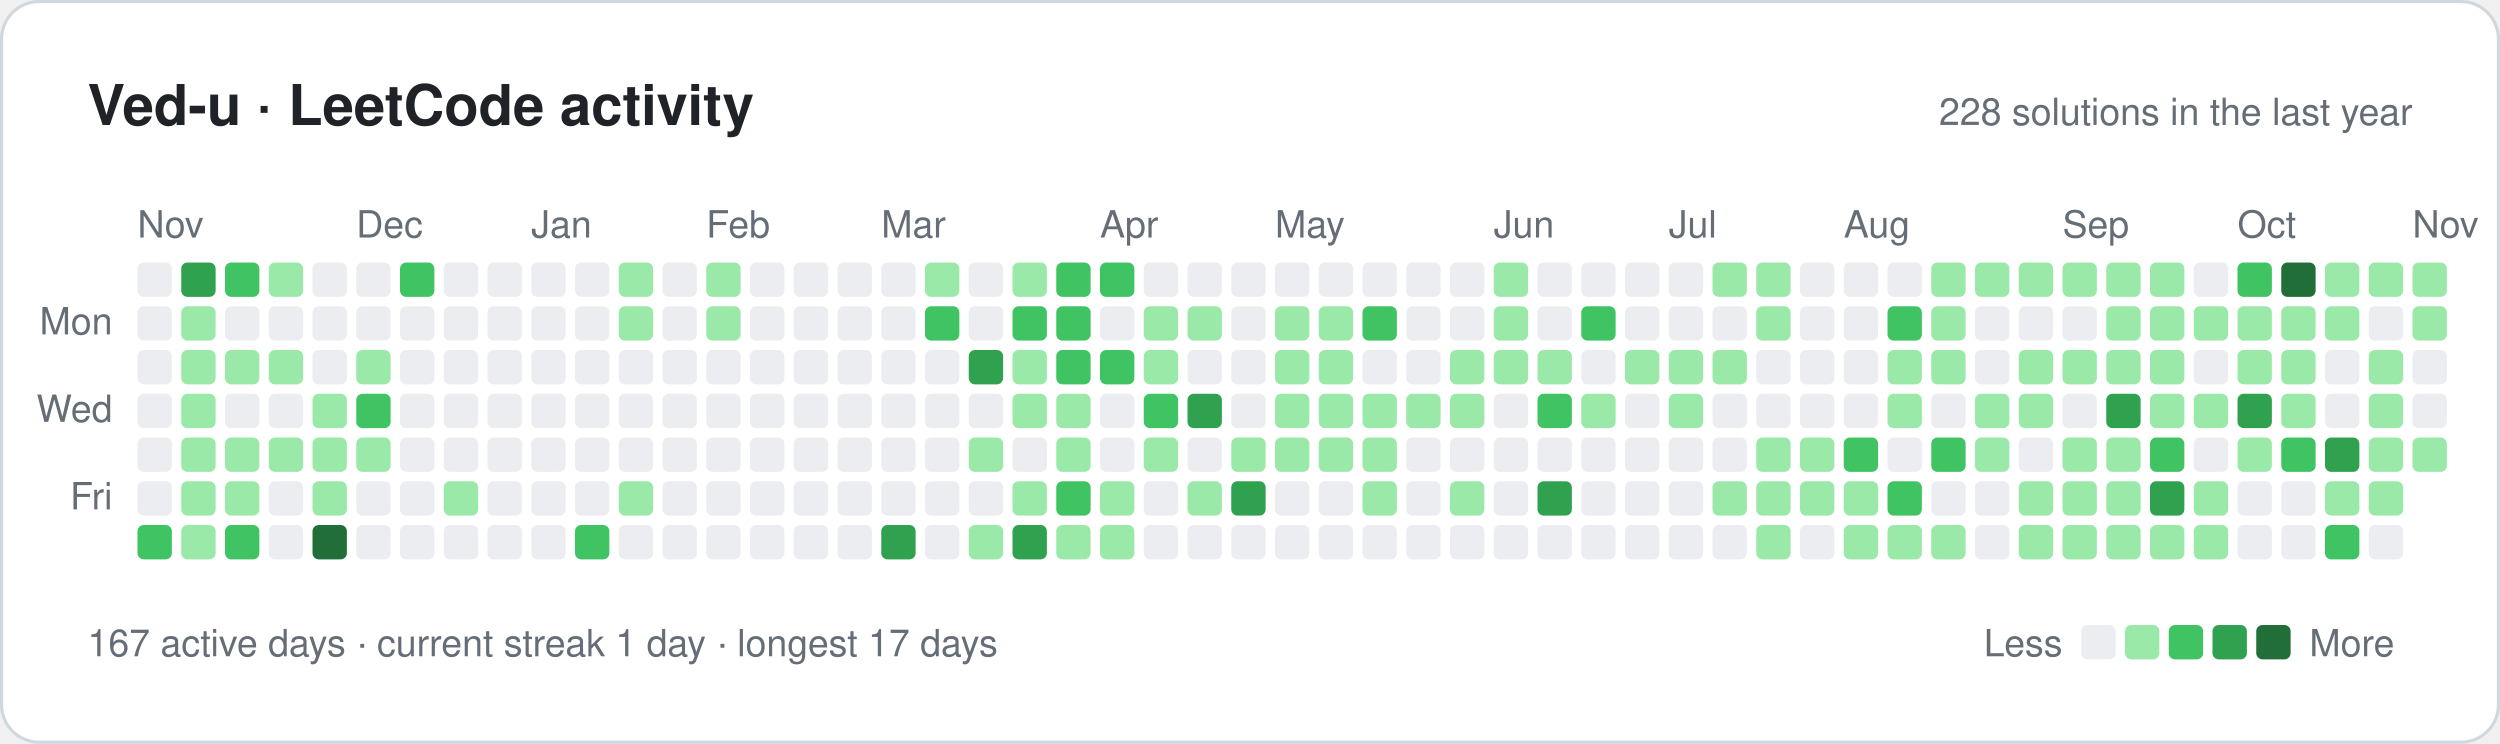
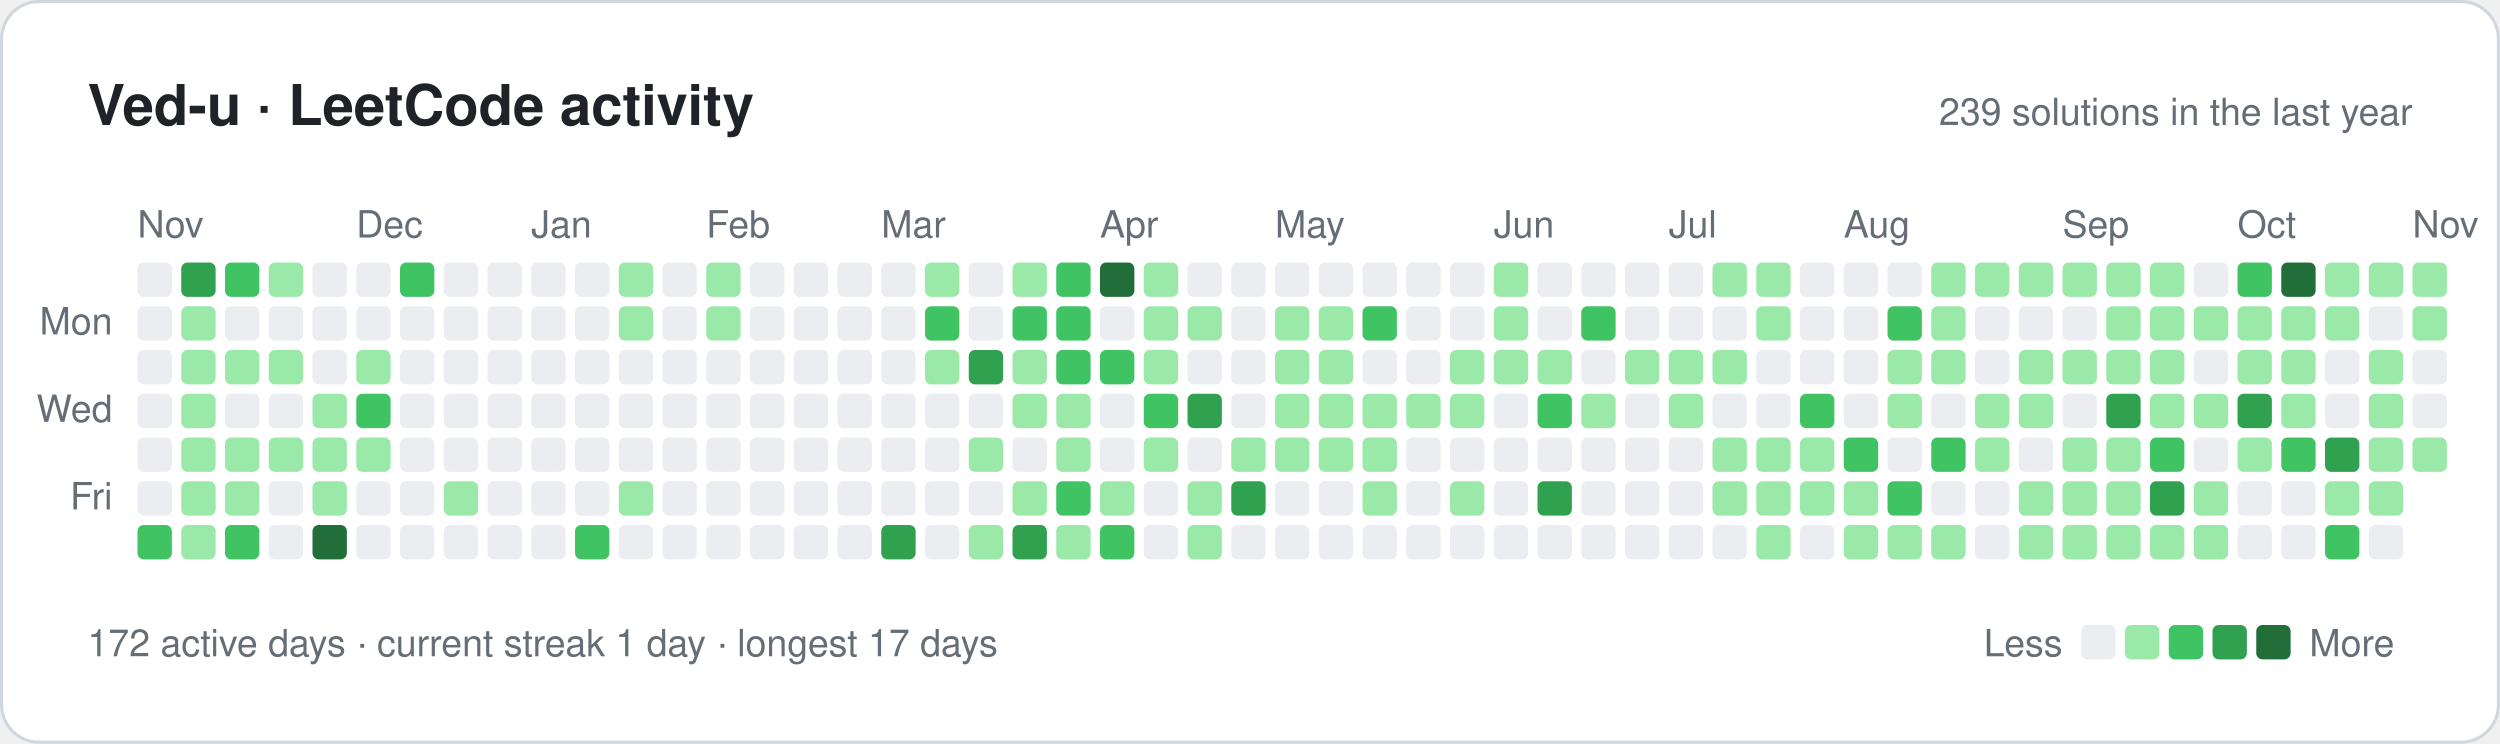
<svg xmlns="http://www.w3.org/2000/svg" width="800" height="238" viewBox="0 0 800 238" font-family="-apple-system,BlinkMacSystemFont,'Segoe UI',Helvetica,Arial,sans-serif" role="img" aria-labelledby="t">
  <style>
.bg{fill:#ffffff;stroke:#d0d7de}.title{fill:#1f2328;font-size:18px;font-weight:600}.muted{fill:#656d76;font-size:12px}
.label{fill:#1f2328;font-size:13px;font-weight:600}.value{fill:#1f2328;font-size:22px;font-weight:700}.value-sm{fill:#1f2328;font-size:14px;font-weight:700}
.total{fill:#1f2328;font-size:30px;font-weight:700}.track{fill:#eaeef2}.ring-track{stroke:#eaeef2}.divider{stroke:#d0d7de}.grid{stroke:#d0d7de;fill:none}
@media (prefers-color-scheme: dark){.bg{fill:#0d1117;stroke:#30363d}.title,.label,.value,.value-sm,.total{fill:#e6edf3}.muted{fill:#8b949e}.track{fill:#21262d}.ring-track{stroke:#21262d}.divider{stroke:#30363d}.grid{stroke:#30363d}}
@keyframes ls-fade{from{opacity:0;transform:translateY(6px)}to{opacity:1;transform:none}}
@keyframes ls-grow{from{transform:scaleX(0)}to{transform:scaleX(1)}}
@keyframes ls-pop{from{opacity:0;transform:scale(.2)}to{opacity:1;transform:scale(1)}}
@keyframes ls-pulse{0%,100%{opacity:1}50%{opacity:.3}}
.fade{animation:ls-fade .6s ease-out both}
.grow{transform-box:fill-box;transform-origin:left center;animation:ls-grow .9s cubic-bezier(.2,.7,.3,1) both}
.pulse{animation:ls-pulse 1.8s ease-in-out infinite}
.d1{animation-delay:0.12s}
.d2{animation-delay:0.24s}
.d3{animation-delay:0.36s}
.d4{animation-delay:0.48s}
.d5{animation-delay:0.60s}
.d6{animation-delay:0.72s}
.d7{animation-delay:0.84s}
.d8{animation-delay:0.96s}
@media (prefers-reduced-motion: reduce){*{animation:none!important}}
.h0{fill:#ebedf0}.h1{fill:#9be9a8}.h2{fill:#40c463}.h3{fill:#30a14e}.h4{fill:#216e39}
@media (prefers-color-scheme: dark){.h0{fill:#161b22}.h1{fill:#0e4429}.h2{fill:#006d32}.h3{fill:#26a641}.h4{fill:#39d353}}
</style>
  <rect x="0.5" y="0.5" width="799" height="237" rx="12" class="bg" />
  <g class="fade">
    <text x="28" y="40" class="title">Ved-u · LeetCode activity</text>
-     <text x="772" y="40" class="muted" text-anchor="end">228 solutions in the last year</text>
+     <text x="772" y="40" class="muted" text-anchor="end">239 solutions in the last year</text>
  </g>
  <text x="44" y="76" class="muted" font-size="11">Nov</text>
  <text x="114" y="76" class="muted" font-size="11">Dec</text>
  <text x="170" y="76" class="muted" font-size="11">Jan</text>
  <text x="226" y="76" class="muted" font-size="11">Feb</text>
  <text x="282" y="76" class="muted" font-size="11">Mar</text>
  <text x="352" y="76" class="muted" font-size="11">Apr</text>
  <text x="408" y="76" class="muted" font-size="11">May</text>
  <text x="478" y="76" class="muted" font-size="11">Jun</text>
  <text x="534" y="76" class="muted" font-size="11">Jul</text>
  <text x="590" y="76" class="muted" font-size="11">Aug</text>
  <text x="660" y="76" class="muted" font-size="11">Sep</text>
  <text x="716" y="76" class="muted" font-size="11">Oct</text>
  <text x="772" y="76" class="muted" font-size="11">Nov</text>
  <text x="36" y="107" class="muted" font-size="10" text-anchor="end">Mon</text>
  <text x="36" y="135" class="muted" font-size="10" text-anchor="end">Wed</text>
  <text x="36" y="163" class="muted" font-size="10" text-anchor="end">Fri</text>
  <g class="fade d1">
    <rect x="44" y="84" width="11" height="11" rx="2" class="h0" />
    <rect x="44" y="98" width="11" height="11" rx="2" class="h0" />
    <rect x="44" y="112" width="11" height="11" rx="2" class="h0" />
    <rect x="44" y="126" width="11" height="11" rx="2" class="h0" />
    <rect x="44" y="140" width="11" height="11" rx="2" class="h0" />
    <rect x="44" y="154" width="11" height="11" rx="2" class="h0" />
    <rect x="44" y="168" width="11" height="11" rx="2" class="h2" />
    <rect x="58" y="84" width="11" height="11" rx="2" class="h3" />
    <rect x="58" y="98" width="11" height="11" rx="2" class="h1" />
    <rect x="58" y="112" width="11" height="11" rx="2" class="h1" />
    <rect x="58" y="126" width="11" height="11" rx="2" class="h1" />
    <rect x="58" y="140" width="11" height="11" rx="2" class="h1" />
    <rect x="58" y="154" width="11" height="11" rx="2" class="h1" />
    <rect x="58" y="168" width="11" height="11" rx="2" class="h1" />
    <rect x="72" y="84" width="11" height="11" rx="2" class="h2" />
    <rect x="72" y="98" width="11" height="11" rx="2" class="h0" />
    <rect x="72" y="112" width="11" height="11" rx="2" class="h1" />
    <rect x="72" y="126" width="11" height="11" rx="2" class="h0" />
    <rect x="72" y="140" width="11" height="11" rx="2" class="h1" />
    <rect x="72" y="154" width="11" height="11" rx="2" class="h1" />
    <rect x="72" y="168" width="11" height="11" rx="2" class="h2" />
    <rect x="86" y="84" width="11" height="11" rx="2" class="h1" />
    <rect x="86" y="98" width="11" height="11" rx="2" class="h0" />
    <rect x="86" y="112" width="11" height="11" rx="2" class="h1" />
    <rect x="86" y="126" width="11" height="11" rx="2" class="h0" />
    <rect x="86" y="140" width="11" height="11" rx="2" class="h1" />
    <rect x="86" y="154" width="11" height="11" rx="2" class="h0" />
    <rect x="86" y="168" width="11" height="11" rx="2" class="h0" />
    <rect x="100" y="84" width="11" height="11" rx="2" class="h0" />
    <rect x="100" y="98" width="11" height="11" rx="2" class="h0" />
    <rect x="100" y="112" width="11" height="11" rx="2" class="h0" />
    <rect x="100" y="126" width="11" height="11" rx="2" class="h1" />
    <rect x="100" y="140" width="11" height="11" rx="2" class="h1" />
    <rect x="100" y="154" width="11" height="11" rx="2" class="h1" />
    <rect x="100" y="168" width="11" height="11" rx="2" class="h4" />
    <rect x="114" y="84" width="11" height="11" rx="2" class="h0" />
    <rect x="114" y="98" width="11" height="11" rx="2" class="h0" />
    <rect x="114" y="112" width="11" height="11" rx="2" class="h1" />
    <rect x="114" y="126" width="11" height="11" rx="2" class="h2" />
    <rect x="114" y="140" width="11" height="11" rx="2" class="h1" />
    <rect x="114" y="154" width="11" height="11" rx="2" class="h0" />
    <rect x="114" y="168" width="11" height="11" rx="2" class="h0" />
    <rect x="128" y="84" width="11" height="11" rx="2" class="h2" />
    <rect x="128" y="98" width="11" height="11" rx="2" class="h0" />
    <rect x="128" y="112" width="11" height="11" rx="2" class="h0" />
    <rect x="128" y="126" width="11" height="11" rx="2" class="h0" />
    <rect x="128" y="140" width="11" height="11" rx="2" class="h0" />
    <rect x="128" y="154" width="11" height="11" rx="2" class="h0" />
    <rect x="128" y="168" width="11" height="11" rx="2" class="h0" />
    <rect x="142" y="84" width="11" height="11" rx="2" class="h0" />
    <rect x="142" y="98" width="11" height="11" rx="2" class="h0" />
    <rect x="142" y="112" width="11" height="11" rx="2" class="h0" />
    <rect x="142" y="126" width="11" height="11" rx="2" class="h0" />
    <rect x="142" y="140" width="11" height="11" rx="2" class="h0" />
    <rect x="142" y="154" width="11" height="11" rx="2" class="h1" />
    <rect x="142" y="168" width="11" height="11" rx="2" class="h0" />
    <rect x="156" y="84" width="11" height="11" rx="2" class="h0" />
    <rect x="156" y="98" width="11" height="11" rx="2" class="h0" />
    <rect x="156" y="112" width="11" height="11" rx="2" class="h0" />
    <rect x="156" y="126" width="11" height="11" rx="2" class="h0" />
    <rect x="156" y="140" width="11" height="11" rx="2" class="h0" />
    <rect x="156" y="154" width="11" height="11" rx="2" class="h0" />
    <rect x="156" y="168" width="11" height="11" rx="2" class="h0" />
    <rect x="170" y="84" width="11" height="11" rx="2" class="h0" />
    <rect x="170" y="98" width="11" height="11" rx="2" class="h0" />
    <rect x="170" y="112" width="11" height="11" rx="2" class="h0" />
    <rect x="170" y="126" width="11" height="11" rx="2" class="h0" />
    <rect x="170" y="140" width="11" height="11" rx="2" class="h0" />
    <rect x="170" y="154" width="11" height="11" rx="2" class="h0" />
    <rect x="170" y="168" width="11" height="11" rx="2" class="h0" />
    <rect x="184" y="84" width="11" height="11" rx="2" class="h0" />
    <rect x="184" y="98" width="11" height="11" rx="2" class="h0" />
    <rect x="184" y="112" width="11" height="11" rx="2" class="h0" />
    <rect x="184" y="126" width="11" height="11" rx="2" class="h0" />
    <rect x="184" y="140" width="11" height="11" rx="2" class="h0" />
    <rect x="184" y="154" width="11" height="11" rx="2" class="h0" />
    <rect x="184" y="168" width="11" height="11" rx="2" class="h2" />
    <rect x="198" y="84" width="11" height="11" rx="2" class="h1" />
    <rect x="198" y="98" width="11" height="11" rx="2" class="h1" />
    <rect x="198" y="112" width="11" height="11" rx="2" class="h0" />
    <rect x="198" y="126" width="11" height="11" rx="2" class="h0" />
    <rect x="198" y="140" width="11" height="11" rx="2" class="h0" />
    <rect x="198" y="154" width="11" height="11" rx="2" class="h1" />
    <rect x="198" y="168" width="11" height="11" rx="2" class="h0" />
    <rect x="212" y="84" width="11" height="11" rx="2" class="h0" />
    <rect x="212" y="98" width="11" height="11" rx="2" class="h0" />
    <rect x="212" y="112" width="11" height="11" rx="2" class="h0" />
    <rect x="212" y="126" width="11" height="11" rx="2" class="h0" />
    <rect x="212" y="140" width="11" height="11" rx="2" class="h0" />
    <rect x="212" y="154" width="11" height="11" rx="2" class="h0" />
    <rect x="212" y="168" width="11" height="11" rx="2" class="h0" />
    <rect x="226" y="84" width="11" height="11" rx="2" class="h1" />
    <rect x="226" y="98" width="11" height="11" rx="2" class="h1" />
    <rect x="226" y="112" width="11" height="11" rx="2" class="h0" />
    <rect x="226" y="126" width="11" height="11" rx="2" class="h0" />
    <rect x="226" y="140" width="11" height="11" rx="2" class="h0" />
    <rect x="226" y="154" width="11" height="11" rx="2" class="h0" />
    <rect x="226" y="168" width="11" height="11" rx="2" class="h0" />
    <rect x="240" y="84" width="11" height="11" rx="2" class="h0" />
    <rect x="240" y="98" width="11" height="11" rx="2" class="h0" />
    <rect x="240" y="112" width="11" height="11" rx="2" class="h0" />
    <rect x="240" y="126" width="11" height="11" rx="2" class="h0" />
    <rect x="240" y="140" width="11" height="11" rx="2" class="h0" />
    <rect x="240" y="154" width="11" height="11" rx="2" class="h0" />
    <rect x="240" y="168" width="11" height="11" rx="2" class="h0" />
    <rect x="254" y="84" width="11" height="11" rx="2" class="h0" />
    <rect x="254" y="98" width="11" height="11" rx="2" class="h0" />
    <rect x="254" y="112" width="11" height="11" rx="2" class="h0" />
    <rect x="254" y="126" width="11" height="11" rx="2" class="h0" />
    <rect x="254" y="140" width="11" height="11" rx="2" class="h0" />
    <rect x="254" y="154" width="11" height="11" rx="2" class="h0" />
    <rect x="254" y="168" width="11" height="11" rx="2" class="h0" />
    <rect x="268" y="84" width="11" height="11" rx="2" class="h0" />
    <rect x="268" y="98" width="11" height="11" rx="2" class="h0" />
    <rect x="268" y="112" width="11" height="11" rx="2" class="h0" />
    <rect x="268" y="126" width="11" height="11" rx="2" class="h0" />
    <rect x="268" y="140" width="11" height="11" rx="2" class="h0" />
    <rect x="268" y="154" width="11" height="11" rx="2" class="h0" />
    <rect x="268" y="168" width="11" height="11" rx="2" class="h0" />
    <rect x="282" y="84" width="11" height="11" rx="2" class="h0" />
    <rect x="282" y="98" width="11" height="11" rx="2" class="h0" />
    <rect x="282" y="112" width="11" height="11" rx="2" class="h0" />
    <rect x="282" y="126" width="11" height="11" rx="2" class="h0" />
    <rect x="282" y="140" width="11" height="11" rx="2" class="h0" />
    <rect x="282" y="154" width="11" height="11" rx="2" class="h0" />
    <rect x="282" y="168" width="11" height="11" rx="2" class="h3" />
    <rect x="296" y="84" width="11" height="11" rx="2" class="h1" />
    <rect x="296" y="98" width="11" height="11" rx="2" class="h2" />
-     <rect x="296" y="112" width="11" height="11" rx="2" class="h0" />
+     <rect x="296" y="112" width="11" height="11" rx="2" class="h1" />
    <rect x="296" y="126" width="11" height="11" rx="2" class="h0" />
    <rect x="296" y="140" width="11" height="11" rx="2" class="h0" />
    <rect x="296" y="154" width="11" height="11" rx="2" class="h0" />
    <rect x="296" y="168" width="11" height="11" rx="2" class="h0" />
    <rect x="310" y="84" width="11" height="11" rx="2" class="h0" />
    <rect x="310" y="98" width="11" height="11" rx="2" class="h0" />
    <rect x="310" y="112" width="11" height="11" rx="2" class="h3" />
    <rect x="310" y="126" width="11" height="11" rx="2" class="h0" />
    <rect x="310" y="140" width="11" height="11" rx="2" class="h1" />
    <rect x="310" y="154" width="11" height="11" rx="2" class="h0" />
    <rect x="310" y="168" width="11" height="11" rx="2" class="h1" />
    <rect x="324" y="84" width="11" height="11" rx="2" class="h1" />
    <rect x="324" y="98" width="11" height="11" rx="2" class="h2" />
    <rect x="324" y="112" width="11" height="11" rx="2" class="h1" />
    <rect x="324" y="126" width="11" height="11" rx="2" class="h1" />
    <rect x="324" y="140" width="11" height="11" rx="2" class="h0" />
    <rect x="324" y="154" width="11" height="11" rx="2" class="h1" />
    <rect x="324" y="168" width="11" height="11" rx="2" class="h3" />
    <rect x="338" y="84" width="11" height="11" rx="2" class="h2" />
    <rect x="338" y="98" width="11" height="11" rx="2" class="h2" />
    <rect x="338" y="112" width="11" height="11" rx="2" class="h2" />
    <rect x="338" y="126" width="11" height="11" rx="2" class="h1" />
    <rect x="338" y="140" width="11" height="11" rx="2" class="h1" />
    <rect x="338" y="154" width="11" height="11" rx="2" class="h2" />
    <rect x="338" y="168" width="11" height="11" rx="2" class="h1" />
-     <rect x="352" y="84" width="11" height="11" rx="2" class="h2" />
+     <rect x="352" y="84" width="11" height="11" rx="2" class="h4" />
    <rect x="352" y="98" width="11" height="11" rx="2" class="h0" />
    <rect x="352" y="112" width="11" height="11" rx="2" class="h2" />
    <rect x="352" y="126" width="11" height="11" rx="2" class="h0" />
    <rect x="352" y="140" width="11" height="11" rx="2" class="h0" />
    <rect x="352" y="154" width="11" height="11" rx="2" class="h1" />
-     <rect x="352" y="168" width="11" height="11" rx="2" class="h1" />
-     <rect x="366" y="84" width="11" height="11" rx="2" class="h0" />
+     <rect x="352" y="168" width="11" height="11" rx="2" class="h2" />
+     <rect x="366" y="84" width="11" height="11" rx="2" class="h1" />
    <rect x="366" y="98" width="11" height="11" rx="2" class="h1" />
    <rect x="366" y="112" width="11" height="11" rx="2" class="h1" />
    <rect x="366" y="126" width="11" height="11" rx="2" class="h2" />
    <rect x="366" y="140" width="11" height="11" rx="2" class="h1" />
    <rect x="366" y="154" width="11" height="11" rx="2" class="h0" />
    <rect x="366" y="168" width="11" height="11" rx="2" class="h0" />
    <rect x="380" y="84" width="11" height="11" rx="2" class="h0" />
    <rect x="380" y="98" width="11" height="11" rx="2" class="h1" />
    <rect x="380" y="112" width="11" height="11" rx="2" class="h0" />
    <rect x="380" y="126" width="11" height="11" rx="2" class="h3" />
    <rect x="380" y="140" width="11" height="11" rx="2" class="h0" />
    <rect x="380" y="154" width="11" height="11" rx="2" class="h1" />
-     <rect x="380" y="168" width="11" height="11" rx="2" class="h0" />
+     <rect x="380" y="168" width="11" height="11" rx="2" class="h1" />
    <rect x="394" y="84" width="11" height="11" rx="2" class="h0" />
    <rect x="394" y="98" width="11" height="11" rx="2" class="h0" />
    <rect x="394" y="112" width="11" height="11" rx="2" class="h0" />
    <rect x="394" y="126" width="11" height="11" rx="2" class="h0" />
    <rect x="394" y="140" width="11" height="11" rx="2" class="h1" />
    <rect x="394" y="154" width="11" height="11" rx="2" class="h3" />
    <rect x="394" y="168" width="11" height="11" rx="2" class="h0" />
    <rect x="408" y="84" width="11" height="11" rx="2" class="h0" />
    <rect x="408" y="98" width="11" height="11" rx="2" class="h1" />
    <rect x="408" y="112" width="11" height="11" rx="2" class="h1" />
    <rect x="408" y="126" width="11" height="11" rx="2" class="h1" />
    <rect x="408" y="140" width="11" height="11" rx="2" class="h1" />
    <rect x="408" y="154" width="11" height="11" rx="2" class="h0" />
    <rect x="408" y="168" width="11" height="11" rx="2" class="h0" />
    <rect x="422" y="84" width="11" height="11" rx="2" class="h0" />
    <rect x="422" y="98" width="11" height="11" rx="2" class="h1" />
    <rect x="422" y="112" width="11" height="11" rx="2" class="h1" />
    <rect x="422" y="126" width="11" height="11" rx="2" class="h1" />
    <rect x="422" y="140" width="11" height="11" rx="2" class="h1" />
    <rect x="422" y="154" width="11" height="11" rx="2" class="h0" />
    <rect x="422" y="168" width="11" height="11" rx="2" class="h0" />
    <rect x="436" y="84" width="11" height="11" rx="2" class="h0" />
    <rect x="436" y="98" width="11" height="11" rx="2" class="h2" />
    <rect x="436" y="112" width="11" height="11" rx="2" class="h0" />
    <rect x="436" y="126" width="11" height="11" rx="2" class="h1" />
    <rect x="436" y="140" width="11" height="11" rx="2" class="h1" />
    <rect x="436" y="154" width="11" height="11" rx="2" class="h1" />
    <rect x="436" y="168" width="11" height="11" rx="2" class="h0" />
    <rect x="450" y="84" width="11" height="11" rx="2" class="h0" />
    <rect x="450" y="98" width="11" height="11" rx="2" class="h0" />
    <rect x="450" y="112" width="11" height="11" rx="2" class="h0" />
    <rect x="450" y="126" width="11" height="11" rx="2" class="h1" />
    <rect x="450" y="140" width="11" height="11" rx="2" class="h0" />
    <rect x="450" y="154" width="11" height="11" rx="2" class="h0" />
    <rect x="450" y="168" width="11" height="11" rx="2" class="h0" />
    <rect x="464" y="84" width="11" height="11" rx="2" class="h0" />
    <rect x="464" y="98" width="11" height="11" rx="2" class="h0" />
    <rect x="464" y="112" width="11" height="11" rx="2" class="h1" />
    <rect x="464" y="126" width="11" height="11" rx="2" class="h1" />
    <rect x="464" y="140" width="11" height="11" rx="2" class="h0" />
    <rect x="464" y="154" width="11" height="11" rx="2" class="h1" />
    <rect x="464" y="168" width="11" height="11" rx="2" class="h0" />
    <rect x="478" y="84" width="11" height="11" rx="2" class="h1" />
    <rect x="478" y="98" width="11" height="11" rx="2" class="h1" />
    <rect x="478" y="112" width="11" height="11" rx="2" class="h1" />
    <rect x="478" y="126" width="11" height="11" rx="2" class="h0" />
    <rect x="478" y="140" width="11" height="11" rx="2" class="h0" />
    <rect x="478" y="154" width="11" height="11" rx="2" class="h0" />
    <rect x="478" y="168" width="11" height="11" rx="2" class="h0" />
    <rect x="492" y="84" width="11" height="11" rx="2" class="h0" />
    <rect x="492" y="98" width="11" height="11" rx="2" class="h0" />
    <rect x="492" y="112" width="11" height="11" rx="2" class="h1" />
    <rect x="492" y="126" width="11" height="11" rx="2" class="h2" />
    <rect x="492" y="140" width="11" height="11" rx="2" class="h0" />
    <rect x="492" y="154" width="11" height="11" rx="2" class="h3" />
    <rect x="492" y="168" width="11" height="11" rx="2" class="h0" />
    <rect x="506" y="84" width="11" height="11" rx="2" class="h0" />
    <rect x="506" y="98" width="11" height="11" rx="2" class="h2" />
    <rect x="506" y="112" width="11" height="11" rx="2" class="h0" />
    <rect x="506" y="126" width="11" height="11" rx="2" class="h1" />
    <rect x="506" y="140" width="11" height="11" rx="2" class="h0" />
    <rect x="506" y="154" width="11" height="11" rx="2" class="h0" />
    <rect x="506" y="168" width="11" height="11" rx="2" class="h0" />
    <rect x="520" y="84" width="11" height="11" rx="2" class="h0" />
    <rect x="520" y="98" width="11" height="11" rx="2" class="h0" />
    <rect x="520" y="112" width="11" height="11" rx="2" class="h1" />
    <rect x="520" y="126" width="11" height="11" rx="2" class="h0" />
    <rect x="520" y="140" width="11" height="11" rx="2" class="h0" />
    <rect x="520" y="154" width="11" height="11" rx="2" class="h0" />
    <rect x="520" y="168" width="11" height="11" rx="2" class="h0" />
    <rect x="534" y="84" width="11" height="11" rx="2" class="h0" />
    <rect x="534" y="98" width="11" height="11" rx="2" class="h0" />
    <rect x="534" y="112" width="11" height="11" rx="2" class="h1" />
    <rect x="534" y="126" width="11" height="11" rx="2" class="h1" />
    <rect x="534" y="140" width="11" height="11" rx="2" class="h0" />
    <rect x="534" y="154" width="11" height="11" rx="2" class="h0" />
    <rect x="534" y="168" width="11" height="11" rx="2" class="h0" />
    <rect x="548" y="84" width="11" height="11" rx="2" class="h1" />
    <rect x="548" y="98" width="11" height="11" rx="2" class="h0" />
    <rect x="548" y="112" width="11" height="11" rx="2" class="h1" />
    <rect x="548" y="126" width="11" height="11" rx="2" class="h0" />
-     <rect x="548" y="140" width="11" height="11" rx="2" class="h0" />
+     <rect x="548" y="140" width="11" height="11" rx="2" class="h1" />
    <rect x="548" y="154" width="11" height="11" rx="2" class="h1" />
    <rect x="548" y="168" width="11" height="11" rx="2" class="h0" />
    <rect x="562" y="84" width="11" height="11" rx="2" class="h1" />
    <rect x="562" y="98" width="11" height="11" rx="2" class="h1" />
    <rect x="562" y="112" width="11" height="11" rx="2" class="h0" />
    <rect x="562" y="126" width="11" height="11" rx="2" class="h0" />
    <rect x="562" y="140" width="11" height="11" rx="2" class="h1" />
    <rect x="562" y="154" width="11" height="11" rx="2" class="h1" />
    <rect x="562" y="168" width="11" height="11" rx="2" class="h1" />
    <rect x="576" y="84" width="11" height="11" rx="2" class="h0" />
    <rect x="576" y="98" width="11" height="11" rx="2" class="h0" />
    <rect x="576" y="112" width="11" height="11" rx="2" class="h0" />
-     <rect x="576" y="126" width="11" height="11" rx="2" class="h0" />
+     <rect x="576" y="126" width="11" height="11" rx="2" class="h2" />
    <rect x="576" y="140" width="11" height="11" rx="2" class="h1" />
    <rect x="576" y="154" width="11" height="11" rx="2" class="h1" />
    <rect x="576" y="168" width="11" height="11" rx="2" class="h0" />
    <rect x="590" y="84" width="11" height="11" rx="2" class="h0" />
    <rect x="590" y="98" width="11" height="11" rx="2" class="h0" />
    <rect x="590" y="112" width="11" height="11" rx="2" class="h0" />
    <rect x="590" y="126" width="11" height="11" rx="2" class="h0" />
    <rect x="590" y="140" width="11" height="11" rx="2" class="h2" />
    <rect x="590" y="154" width="11" height="11" rx="2" class="h1" />
    <rect x="590" y="168" width="11" height="11" rx="2" class="h1" />
    <rect x="604" y="84" width="11" height="11" rx="2" class="h0" />
    <rect x="604" y="98" width="11" height="11" rx="2" class="h2" />
    <rect x="604" y="112" width="11" height="11" rx="2" class="h1" />
    <rect x="604" y="126" width="11" height="11" rx="2" class="h1" />
    <rect x="604" y="140" width="11" height="11" rx="2" class="h0" />
    <rect x="604" y="154" width="11" height="11" rx="2" class="h2" />
    <rect x="604" y="168" width="11" height="11" rx="2" class="h1" />
    <rect x="618" y="84" width="11" height="11" rx="2" class="h1" />
    <rect x="618" y="98" width="11" height="11" rx="2" class="h1" />
    <rect x="618" y="112" width="11" height="11" rx="2" class="h1" />
    <rect x="618" y="126" width="11" height="11" rx="2" class="h0" />
    <rect x="618" y="140" width="11" height="11" rx="2" class="h2" />
    <rect x="618" y="154" width="11" height="11" rx="2" class="h0" />
    <rect x="618" y="168" width="11" height="11" rx="2" class="h1" />
    <rect x="632" y="84" width="11" height="11" rx="2" class="h1" />
    <rect x="632" y="98" width="11" height="11" rx="2" class="h0" />
    <rect x="632" y="112" width="11" height="11" rx="2" class="h0" />
    <rect x="632" y="126" width="11" height="11" rx="2" class="h1" />
    <rect x="632" y="140" width="11" height="11" rx="2" class="h1" />
    <rect x="632" y="154" width="11" height="11" rx="2" class="h0" />
    <rect x="632" y="168" width="11" height="11" rx="2" class="h0" />
    <rect x="646" y="84" width="11" height="11" rx="2" class="h1" />
    <rect x="646" y="98" width="11" height="11" rx="2" class="h0" />
    <rect x="646" y="112" width="11" height="11" rx="2" class="h1" />
    <rect x="646" y="126" width="11" height="11" rx="2" class="h1" />
    <rect x="646" y="140" width="11" height="11" rx="2" class="h0" />
    <rect x="646" y="154" width="11" height="11" rx="2" class="h1" />
    <rect x="646" y="168" width="11" height="11" rx="2" class="h1" />
    <rect x="660" y="84" width="11" height="11" rx="2" class="h1" />
    <rect x="660" y="98" width="11" height="11" rx="2" class="h0" />
    <rect x="660" y="112" width="11" height="11" rx="2" class="h1" />
    <rect x="660" y="126" width="11" height="11" rx="2" class="h0" />
    <rect x="660" y="140" width="11" height="11" rx="2" class="h1" />
    <rect x="660" y="154" width="11" height="11" rx="2" class="h1" />
    <rect x="660" y="168" width="11" height="11" rx="2" class="h1" />
    <rect x="674" y="84" width="11" height="11" rx="2" class="h1" />
    <rect x="674" y="98" width="11" height="11" rx="2" class="h1" />
    <rect x="674" y="112" width="11" height="11" rx="2" class="h1" />
    <rect x="674" y="126" width="11" height="11" rx="2" class="h3" />
    <rect x="674" y="140" width="11" height="11" rx="2" class="h1" />
    <rect x="674" y="154" width="11" height="11" rx="2" class="h1" />
    <rect x="674" y="168" width="11" height="11" rx="2" class="h1" />
    <rect x="688" y="84" width="11" height="11" rx="2" class="h1" />
    <rect x="688" y="98" width="11" height="11" rx="2" class="h1" />
    <rect x="688" y="112" width="11" height="11" rx="2" class="h1" />
    <rect x="688" y="126" width="11" height="11" rx="2" class="h1" />
    <rect x="688" y="140" width="11" height="11" rx="2" class="h2" />
    <rect x="688" y="154" width="11" height="11" rx="2" class="h3" />
    <rect x="688" y="168" width="11" height="11" rx="2" class="h1" />
    <rect x="702" y="84" width="11" height="11" rx="2" class="h0" />
    <rect x="702" y="98" width="11" height="11" rx="2" class="h1" />
    <rect x="702" y="112" width="11" height="11" rx="2" class="h0" />
    <rect x="702" y="126" width="11" height="11" rx="2" class="h1" />
    <rect x="702" y="140" width="11" height="11" rx="2" class="h0" />
    <rect x="702" y="154" width="11" height="11" rx="2" class="h1" />
    <rect x="702" y="168" width="11" height="11" rx="2" class="h1" />
    <rect x="716" y="84" width="11" height="11" rx="2" class="h2" />
    <rect x="716" y="98" width="11" height="11" rx="2" class="h1" />
    <rect x="716" y="112" width="11" height="11" rx="2" class="h1" />
    <rect x="716" y="126" width="11" height="11" rx="2" class="h3" />
    <rect x="716" y="140" width="11" height="11" rx="2" class="h1" />
    <rect x="716" y="154" width="11" height="11" rx="2" class="h0" />
    <rect x="716" y="168" width="11" height="11" rx="2" class="h0" />
    <rect x="730" y="84" width="11" height="11" rx="2" class="h4" />
    <rect x="730" y="98" width="11" height="11" rx="2" class="h1" />
    <rect x="730" y="112" width="11" height="11" rx="2" class="h1" />
    <rect x="730" y="126" width="11" height="11" rx="2" class="h1" />
    <rect x="730" y="140" width="11" height="11" rx="2" class="h2" />
    <rect x="730" y="154" width="11" height="11" rx="2" class="h0" />
    <rect x="730" y="168" width="11" height="11" rx="2" class="h0" />
    <rect x="744" y="84" width="11" height="11" rx="2" class="h1" />
    <rect x="744" y="98" width="11" height="11" rx="2" class="h1" />
    <rect x="744" y="112" width="11" height="11" rx="2" class="h0" />
    <rect x="744" y="126" width="11" height="11" rx="2" class="h0" />
    <rect x="744" y="140" width="11" height="11" rx="2" class="h3" />
    <rect x="744" y="154" width="11" height="11" rx="2" class="h1" />
    <rect x="744" y="168" width="11" height="11" rx="2" class="h2" />
    <rect x="758" y="84" width="11" height="11" rx="2" class="h1" />
    <rect x="758" y="98" width="11" height="11" rx="2" class="h0" />
    <rect x="758" y="112" width="11" height="11" rx="2" class="h1" />
    <rect x="758" y="126" width="11" height="11" rx="2" class="h1" />
    <rect x="758" y="140" width="11" height="11" rx="2" class="h1" />
    <rect x="758" y="154" width="11" height="11" rx="2" class="h1" />
    <rect x="758" y="168" width="11" height="11" rx="2" class="h0" />
    <rect x="772" y="84" width="11" height="11" rx="2" class="h1" />
    <rect x="772" y="98" width="11" height="11" rx="2" class="h1" />
    <rect x="772" y="112" width="11" height="11" rx="2" class="h0" />
    <rect x="772" y="126" width="11" height="11" rx="2" class="h0" />
    <rect x="772" y="140" width="11" height="11" rx="2" class="h1" />
  </g>
-   <text x="28" y="210" class="muted">167 active days · current streak 1 day · longest 17 days</text>
+   <text x="28" y="210" class="muted">172 active days · current streak 1 day · longest 17 days</text>
  <text x="660" y="210" class="muted" text-anchor="end">Less</text>
  <rect x="666" y="200" width="11" height="11" rx="2" class="h0" />
  <rect x="680" y="200" width="11" height="11" rx="2" class="h1" />
  <rect x="694" y="200" width="11" height="11" rx="2" class="h2" />
  <rect x="708" y="200" width="11" height="11" rx="2" class="h3" />
  <rect x="722" y="200" width="11" height="11" rx="2" class="h4" />
  <text x="739" y="210" class="muted">More</text>
</svg>
